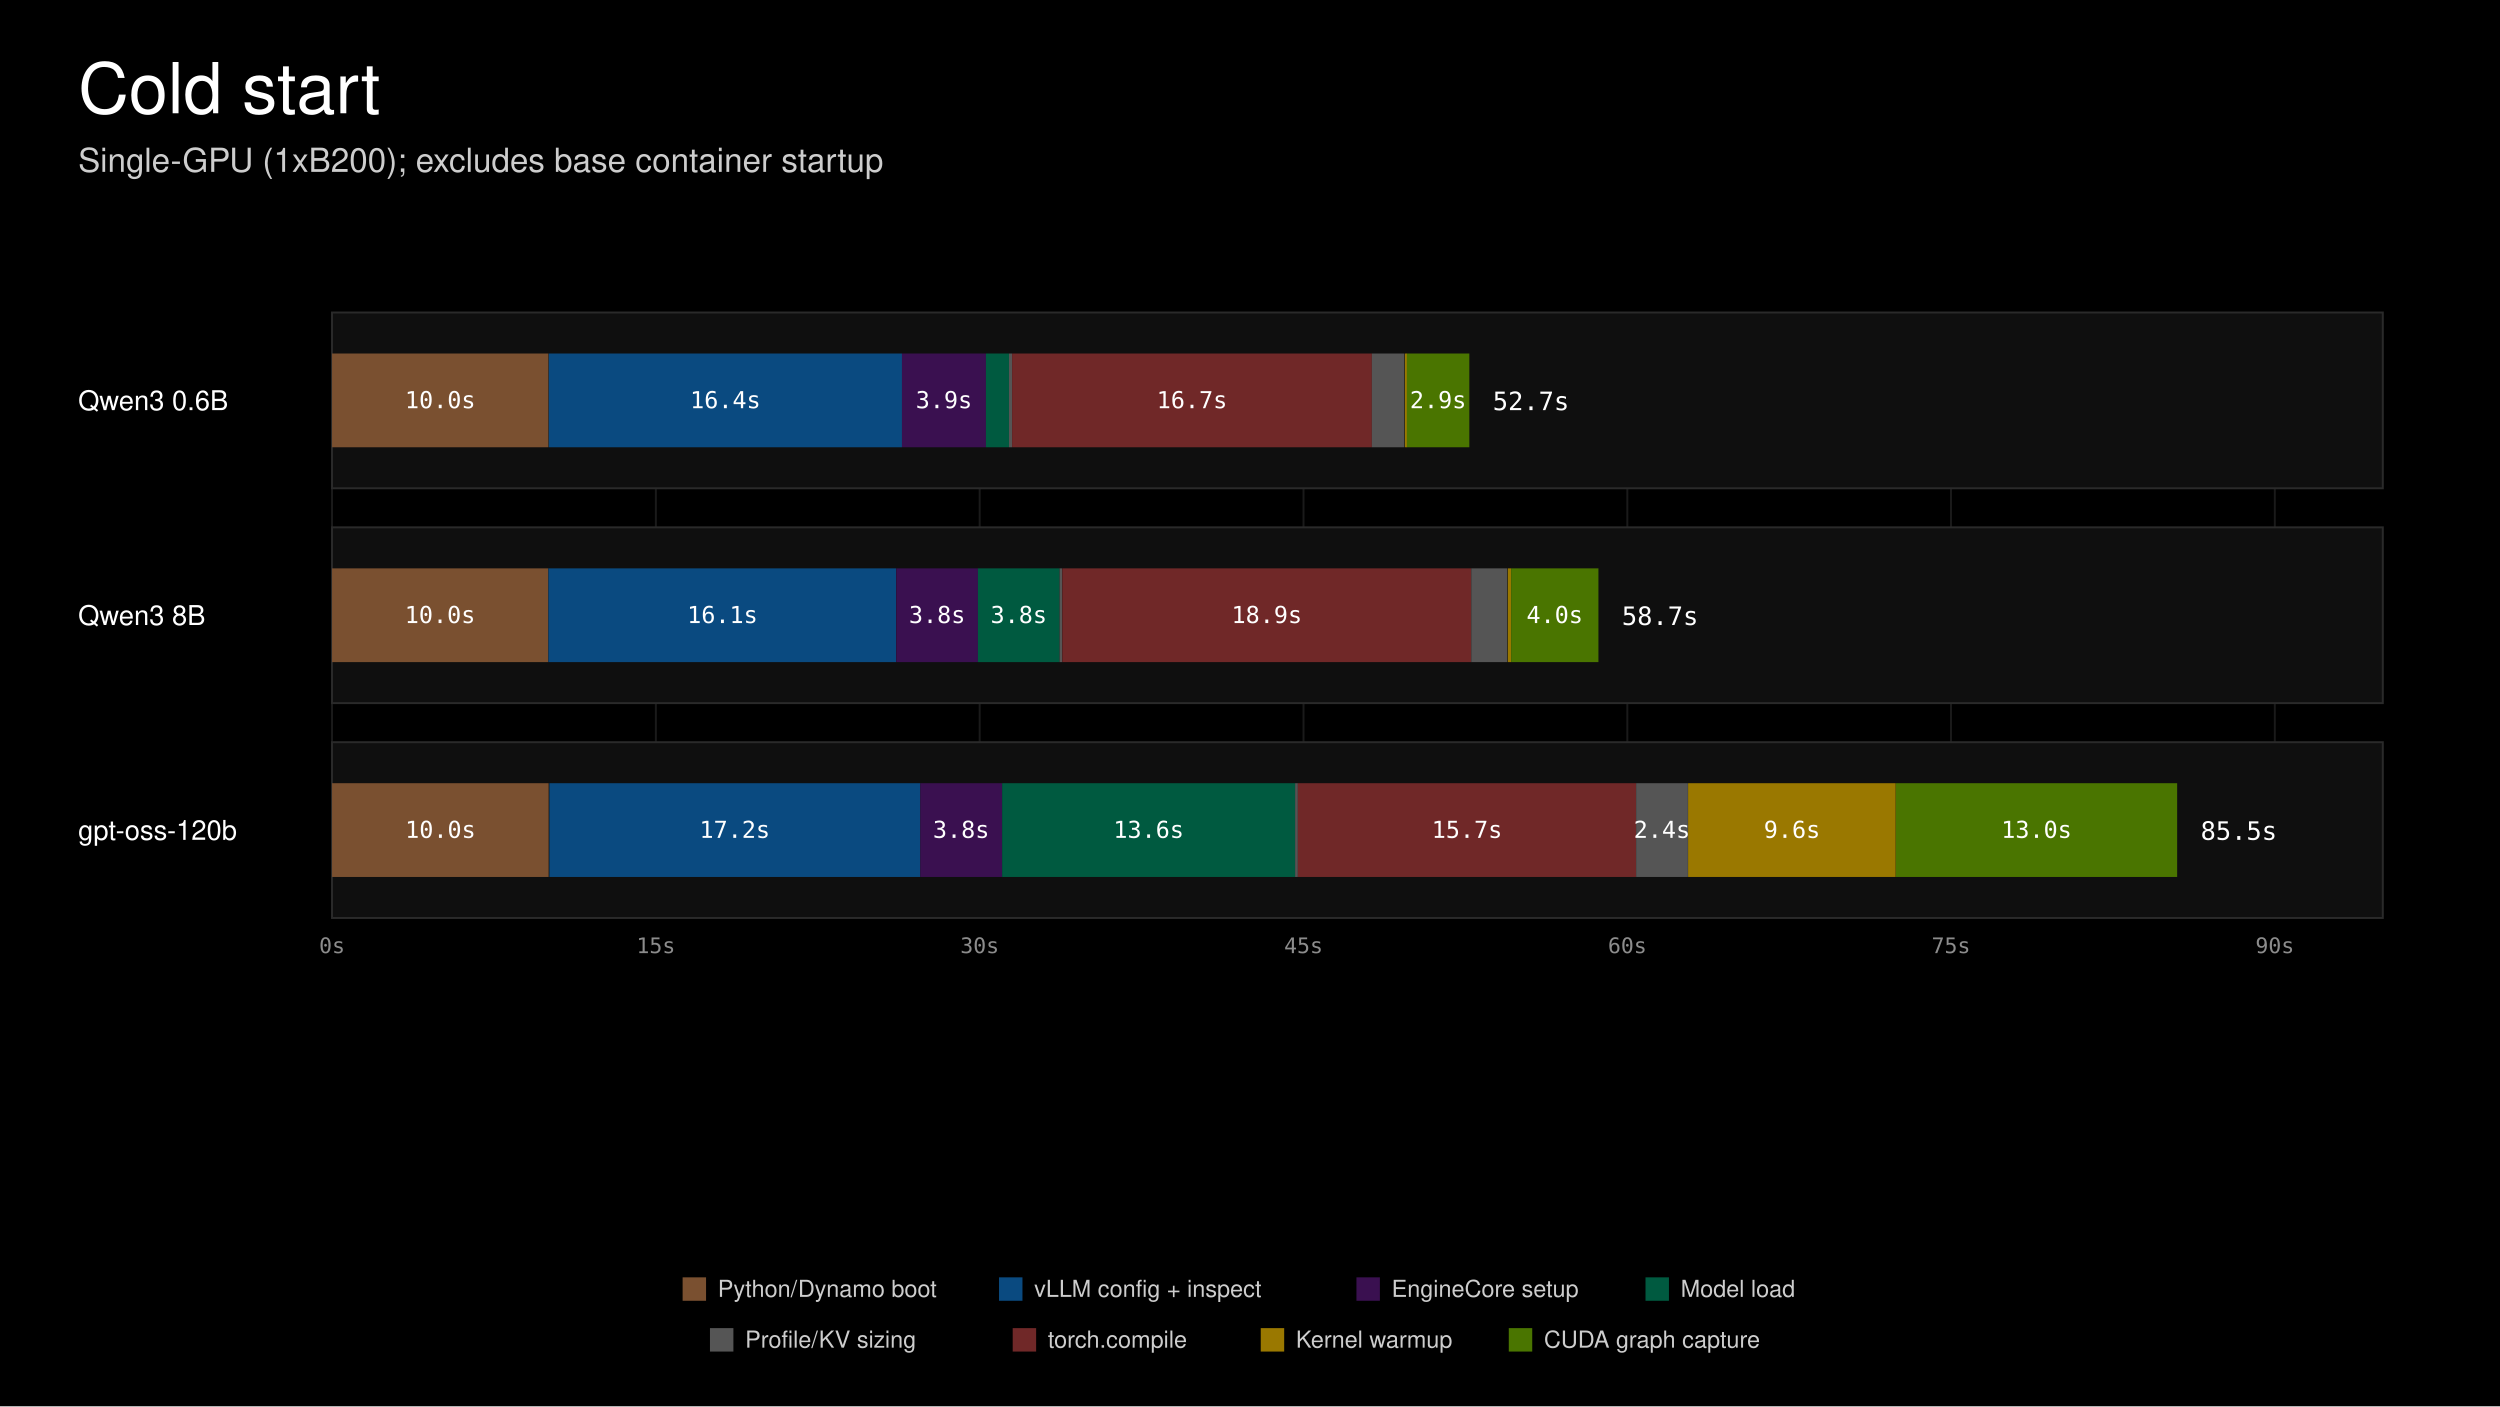
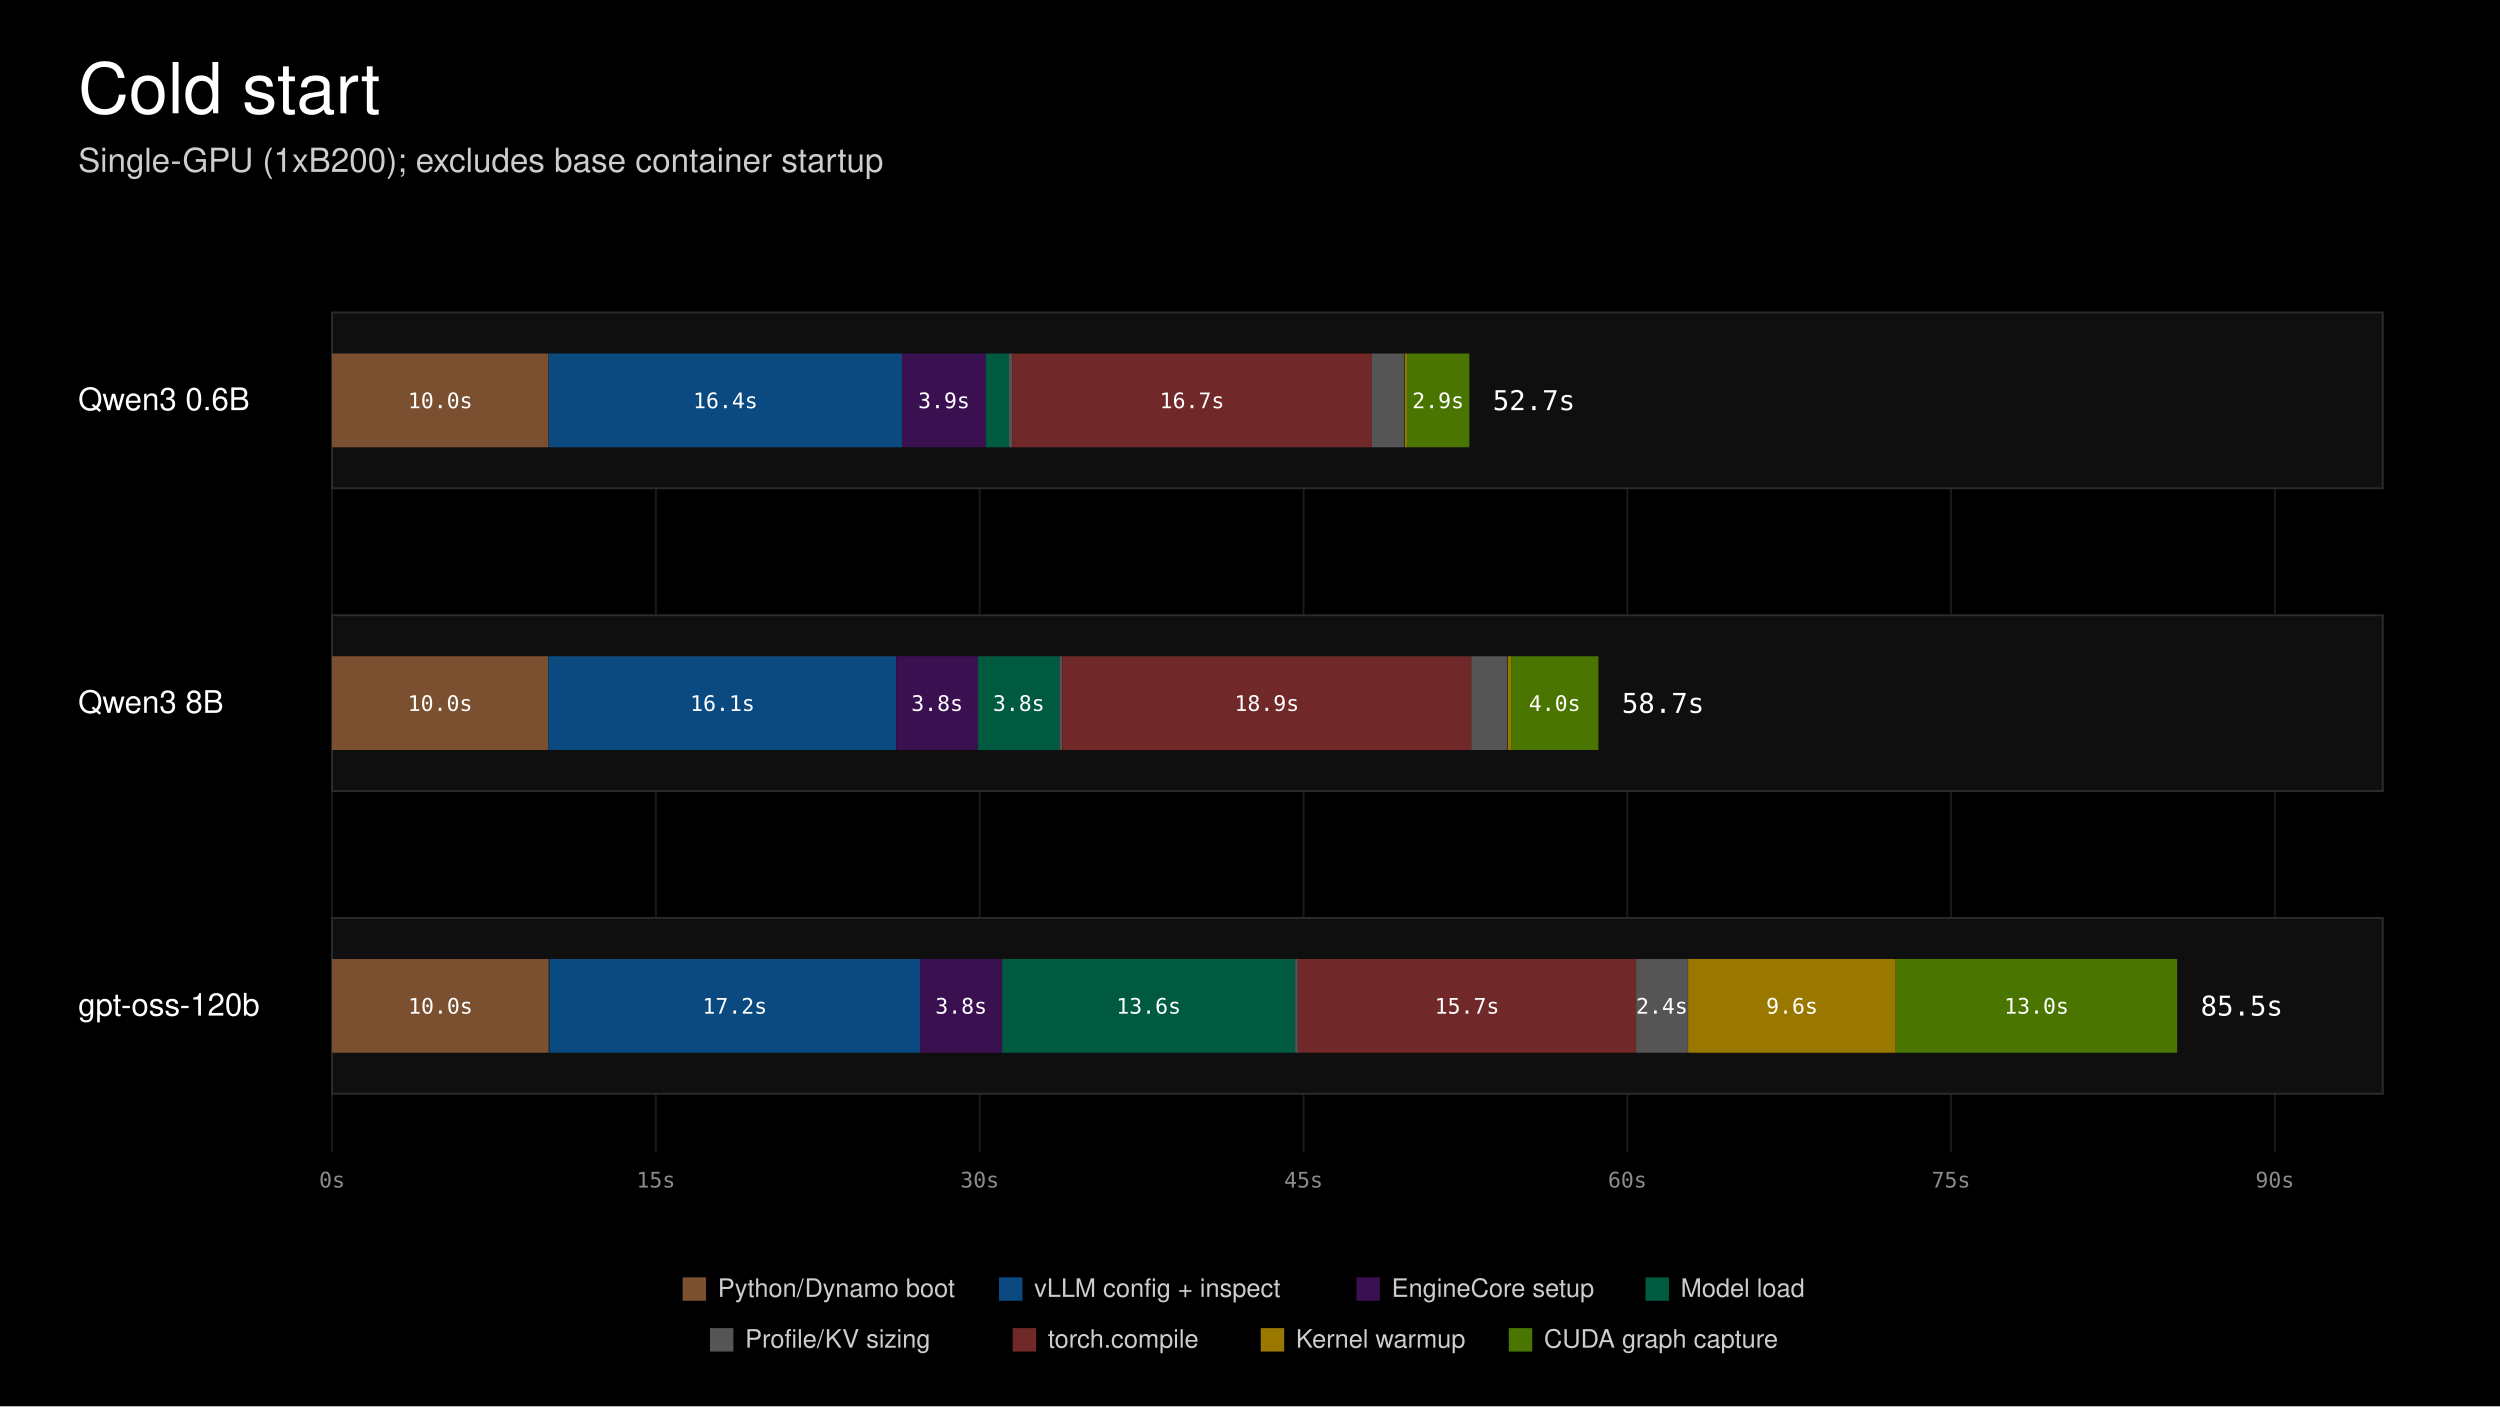
<svg xmlns="http://www.w3.org/2000/svg" width="1280" height="720" viewBox="0 0 1280 720">
  <rect width="1280" height="720" fill="#000000" />
  <style>
  .title { font-family: "Helvetica Neue", Helvetica, Geist, Arial, sans-serif; font-size: 36px; font-weight: 300; fill: #ffffff; }
  .subtitle { font-family: "Helvetica Neue", Helvetica, Geist, Arial, sans-serif; font-size: 17px; font-weight: 300; fill: #cdcdcd; }
-   .model { font-family: Geist, "Helvetica Neue", Helvetica, Arial, sans-serif; font-size: 14px; font-weight: 500; fill: #ffffff; }
+   .model { font-family: Geist, "Helvetica Neue", Helvetica, Arial, sans-serif; font-size: 16px; font-weight: 500; fill: #ffffff; }
  .phase { font-family: Geist, "Helvetica Neue", Helvetica, Arial, sans-serif; font-size: 12px; font-weight: 400; fill: #ffffff; }
-   .num { font-family: "Geist Mono", "SF Mono", Menlo, Consolas, monospace; font-size: 12px; font-weight: 500; fill: #ffffff; }
+   .num { font-family: "Geist Mono", "SF Mono", Menlo, Consolas, monospace; font-size: 11px; font-weight: 500; fill: #ffffff; }
  .num-dark { font-family: "Geist Mono", "SF Mono", Menlo, Consolas, monospace; font-size: 12px; font-weight: 500; fill: #000000; }
  .num-small { font-family: "Geist Mono", "SF Mono", Menlo, Consolas, monospace; font-size: 10px; font-weight: 400; fill: #cdcdcd; }
-   .total { font-family: "Geist Mono", "SF Mono", Menlo, Consolas, monospace; font-size: 13px; font-weight: 500; fill: #ffffff; }
+   .total { font-family: "Geist Mono", "SF Mono", Menlo, Consolas, monospace; font-size: 14px; font-weight: 500; fill: #ffffff; }
  .axis { font-family: "Geist Mono", "SF Mono", Menlo, Consolas, monospace; font-size: 11px; font-weight: 400; fill: #8c8c8c; }
-   .legend { font-family: Geist, "Helvetica Neue", Helvetica, Arial, sans-serif; font-size: 12px; font-weight: 400; fill: #cdcdcd; }
+   .legend { font-family: Geist, "Helvetica Neue", Helvetica, Arial, sans-serif; font-size: 13px; font-weight: 400; fill: #cdcdcd; }
</style>
  <text class="title" x="40" y="58">Cold start</text>
  <text class="subtitle" x="40" y="88">Single-GPU (1xB200); excludes base container startup</text>
-   <line x1="170.0" y1="160" x2="170.0" y2="470" stroke="#1a1a1a" stroke-width="1" />
-   <text class="axis" x="170.0" y="488" text-anchor="middle">0s</text>
-   <line x1="335.8" y1="160" x2="335.8" y2="470" stroke="#1a1a1a" stroke-width="1" />
-   <text class="axis" x="335.8" y="488" text-anchor="middle">15s</text>
-   <line x1="501.6" y1="160" x2="501.6" y2="470" stroke="#1a1a1a" stroke-width="1" />
-   <text class="axis" x="501.6" y="488" text-anchor="middle">30s</text>
-   <line x1="667.4" y1="160" x2="667.4" y2="470" stroke="#1a1a1a" stroke-width="1" />
-   <text class="axis" x="667.4" y="488" text-anchor="middle">45s</text>
-   <line x1="833.2" y1="160" x2="833.2" y2="470" stroke="#1a1a1a" stroke-width="1" />
-   <text class="axis" x="833.2" y="488" text-anchor="middle">60s</text>
-   <line x1="998.9" y1="160" x2="998.9" y2="470" stroke="#1a1a1a" stroke-width="1" />
-   <text class="axis" x="998.9" y="488" text-anchor="middle">75s</text>
-   <line x1="1164.7" y1="160" x2="1164.7" y2="470" stroke="#1a1a1a" stroke-width="1" />
-   <text class="axis" x="1164.7" y="488" text-anchor="middle">90s</text>
+   <line x1="170.0" y1="160" x2="170.0" y2="590" stroke="#1a1a1a" stroke-width="1" />
+   <text class="axis" x="170.0" y="608" text-anchor="middle">0s</text>
+   <line x1="335.8" y1="160" x2="335.8" y2="590" stroke="#1a1a1a" stroke-width="1" />
+   <text class="axis" x="335.8" y="608" text-anchor="middle">15s</text>
+   <line x1="501.6" y1="160" x2="501.6" y2="590" stroke="#1a1a1a" stroke-width="1" />
+   <text class="axis" x="501.6" y="608" text-anchor="middle">30s</text>
+   <line x1="667.4" y1="160" x2="667.4" y2="590" stroke="#1a1a1a" stroke-width="1" />
+   <text class="axis" x="667.4" y="608" text-anchor="middle">45s</text>
+   <line x1="833.2" y1="160" x2="833.2" y2="590" stroke="#1a1a1a" stroke-width="1" />
+   <text class="axis" x="833.2" y="608" text-anchor="middle">60s</text>
+   <line x1="998.9" y1="160" x2="998.9" y2="590" stroke="#1a1a1a" stroke-width="1" />
+   <text class="axis" x="998.9" y="608" text-anchor="middle">75s</text>
+   <line x1="1164.7" y1="160" x2="1164.7" y2="590" stroke="#1a1a1a" stroke-width="1" />
+   <text class="axis" x="1164.7" y="608" text-anchor="middle">90s</text>
  <text class="model" x="40" y="210.0">Qwen3 0.6B</text>
  <rect x="170" y="160" width="1050" height="90" fill="#0f0f0f" stroke="#2a2a2a" stroke-width="1" />
  <rect x="170.0" y="181.0" width="110.8" height="48" fill="#7a5030" />
  <text class="num" x="225.4" y="209.0" text-anchor="middle">10.0s</text>
  <rect x="281.0" y="181.0" width="180.8" height="48" fill="#0a4a80" />
  <text class="num" x="371.4" y="209.0" text-anchor="middle">16.4s</text>
  <rect x="461.8" y="181.0" width="43.0" height="48" fill="#3a1050" />
  <text class="num" x="483.3" y="209.0" text-anchor="middle">3.9s</text>
  <rect x="504.8" y="181.0" width="11.8" height="48" fill="#005a40" />
  <rect x="516.6" y="181.0" width="1.6" height="48" fill="#555555" />
  <rect x="518.2" y="181.0" width="184.2" height="48" fill="#702828" />
  <text class="num" x="610.3" y="209.0" text-anchor="middle">16.7s</text>
  <rect x="702.4" y="181.0" width="16.6" height="48" fill="#555555" />
  <rect x="719.3" y="181.0" width="1.1" height="48" fill="#9a7800" />
  <rect x="720.3" y="181.0" width="32.0" height="48" fill="#4a7500" />
  <text class="num" x="736.3" y="209.0" text-anchor="middle">2.9s</text>
  <text class="total" x="764.3" y="210.0">52.7s</text>
-   <text class="model" x="40" y="320.0">Qwen3 8B</text>
-   <rect x="170" y="270" width="1050" height="90" fill="#0f0f0f" stroke="#2a2a2a" stroke-width="1" />
-   <rect x="170.0" y="291.0" width="110.7" height="48" fill="#7a5030" />
-   <text class="num" x="225.3" y="319.0" text-anchor="middle">10.0s</text>
-   <rect x="280.8" y="291.0" width="178.0" height="48" fill="#0a4a80" />
-   <text class="num" x="369.9" y="319.0" text-anchor="middle">16.1s</text>
-   <rect x="458.9" y="291.0" width="41.8" height="48" fill="#3a1050" />
-   <text class="num" x="479.8" y="319.0" text-anchor="middle">3.8s</text>
-   <rect x="500.7" y="291.0" width="41.8" height="48" fill="#005a40" />
-   <text class="num" x="521.6" y="319.0" text-anchor="middle">3.8s</text>
-   <rect x="542.5" y="291.0" width="1.3" height="48" fill="#555555" />
-   <rect x="543.9" y="291.0" width="209.4" height="48" fill="#702828" />
-   <text class="num" x="648.6" y="319.0" text-anchor="middle">18.9s</text>
-   <rect x="753.3" y="291.0" width="18.4" height="48" fill="#555555" />
-   <rect x="772.0" y="291.0" width="1.7" height="48" fill="#9a7800" />
-   <rect x="773.7" y="291.0" width="44.7" height="48" fill="#4a7500" />
-   <text class="num" x="796.0" y="319.0" text-anchor="middle">4.0s</text>
-   <text class="total" x="830.4" y="320.0">58.7s</text>
-   <text class="model" x="40" y="430.0">gpt-oss-120b</text>
-   <rect x="170" y="380" width="1050" height="90" fill="#0f0f0f" stroke="#2a2a2a" stroke-width="1" />
-   <rect x="170.0" y="401.0" width="110.9" height="48" fill="#7a5030" />
-   <text class="num" x="225.5" y="429.0" text-anchor="middle">10.0s</text>
-   <rect x="281.3" y="401.0" width="189.9" height="48" fill="#0a4a80" />
-   <text class="num" x="376.2" y="429.0" text-anchor="middle">17.2s</text>
-   <rect x="471.2" y="401.0" width="41.9" height="48" fill="#3a1050" />
-   <text class="num" x="492.1" y="429.0" text-anchor="middle">3.8s</text>
-   <rect x="513.1" y="401.0" width="150.0" height="48" fill="#005a40" />
-   <text class="num" x="588.1" y="429.0" text-anchor="middle">13.6s</text>
-   <rect x="663.1" y="401.0" width="1.4" height="48" fill="#555555" />
-   <rect x="664.5" y="401.0" width="173.2" height="48" fill="#702828" />
-   <text class="num" x="751.1" y="429.0" text-anchor="middle">15.7s</text>
-   <rect x="837.7" y="401.0" width="26.5" height="48" fill="#555555" />
-   <text class="num" x="850.9" y="429.0" text-anchor="middle">2.4s</text>
-   <rect x="864.3" y="401.0" width="106.3" height="48" fill="#9a7800" />
-   <text class="num" x="917.5" y="429.0" text-anchor="middle">9.6s</text>
-   <rect x="970.7" y="401.0" width="144.0" height="48" fill="#4a7500" />
-   <text class="num" x="1042.7" y="429.0" text-anchor="middle">13.0s</text>
-   <text class="total" x="1126.7" y="430.0">85.5s</text>
+   <text class="model" x="40" y="365.0">Qwen3 8B</text>
+   <rect x="170" y="315.0" width="1050" height="90" fill="#0f0f0f" stroke="#2a2a2a" stroke-width="1" />
+   <rect x="170.0" y="336.0" width="110.7" height="48" fill="#7a5030" />
+   <text class="num" x="225.3" y="364.0" text-anchor="middle">10.0s</text>
+   <rect x="280.8" y="336.0" width="178.0" height="48" fill="#0a4a80" />
+   <text class="num" x="369.9" y="364.0" text-anchor="middle">16.1s</text>
+   <rect x="458.9" y="336.0" width="41.8" height="48" fill="#3a1050" />
+   <text class="num" x="479.8" y="364.0" text-anchor="middle">3.8s</text>
+   <rect x="500.7" y="336.0" width="41.8" height="48" fill="#005a40" />
+   <text class="num" x="521.6" y="364.0" text-anchor="middle">3.8s</text>
+   <rect x="542.5" y="336.0" width="1.3" height="48" fill="#555555" />
+   <rect x="543.9" y="336.0" width="209.4" height="48" fill="#702828" />
+   <text class="num" x="648.6" y="364.0" text-anchor="middle">18.9s</text>
+   <rect x="753.3" y="336.0" width="18.4" height="48" fill="#555555" />
+   <rect x="772.0" y="336.0" width="1.7" height="48" fill="#9a7800" />
+   <rect x="773.7" y="336.0" width="44.7" height="48" fill="#4a7500" />
+   <text class="num" x="796.0" y="364.0" text-anchor="middle">4.0s</text>
+   <text class="total" x="830.4" y="365.0">58.7s</text>
+   <text class="model" x="40" y="520.0">gpt-oss-120b</text>
+   <rect x="170" y="470.0" width="1050" height="90" fill="#0f0f0f" stroke="#2a2a2a" stroke-width="1" />
+   <rect x="170.0" y="491.0" width="110.9" height="48" fill="#7a5030" />
+   <text class="num" x="225.5" y="519.0" text-anchor="middle">10.0s</text>
+   <rect x="281.3" y="491.0" width="189.9" height="48" fill="#0a4a80" />
+   <text class="num" x="376.2" y="519.0" text-anchor="middle">17.2s</text>
+   <rect x="471.2" y="491.0" width="41.9" height="48" fill="#3a1050" />
+   <text class="num" x="492.1" y="519.0" text-anchor="middle">3.8s</text>
+   <rect x="513.1" y="491.0" width="150.0" height="48" fill="#005a40" />
+   <text class="num" x="588.1" y="519.0" text-anchor="middle">13.6s</text>
+   <rect x="663.1" y="491.0" width="1.4" height="48" fill="#555555" />
+   <rect x="664.5" y="491.0" width="173.2" height="48" fill="#702828" />
+   <text class="num" x="751.1" y="519.0" text-anchor="middle">15.7s</text>
+   <rect x="837.7" y="491.0" width="26.5" height="48" fill="#555555" />
+   <text class="num" x="850.9" y="519.0" text-anchor="middle">2.4s</text>
+   <rect x="864.3" y="491.0" width="106.3" height="48" fill="#9a7800" />
+   <text class="num" x="917.5" y="519.0" text-anchor="middle">9.6s</text>
+   <rect x="970.7" y="491.0" width="144.0" height="48" fill="#4a7500" />
+   <text class="num" x="1042.7" y="519.0" text-anchor="middle">13.0s</text>
+   <text class="total" x="1126.7" y="520.0">85.5s</text>
  <rect x="349.5" y="654" width="12" height="12" fill="#7a5030" />
  <text class="legend" x="367.5" y="664">Python/Dynamo boot</text>
  <rect x="511.5" y="654" width="12" height="12" fill="#0a4a80" />
  <text class="legend" x="529.5" y="664">vLLM config + inspect</text>
  <rect x="694.5" y="654" width="12" height="12" fill="#3a1050" />
  <text class="legend" x="712.5" y="664">EngineCore setup</text>
  <rect x="842.5" y="654" width="12" height="12" fill="#005a40" />
  <text class="legend" x="860.5" y="664">Model load</text>
  <rect x="363.5" y="680" width="12" height="12" fill="#555555" />
  <text class="legend" x="381.5" y="690">Profile/KV sizing</text>
  <rect x="518.5" y="680" width="12" height="12" fill="#702828" />
  <text class="legend" x="536.5" y="690">torch.compile</text>
  <rect x="645.5" y="680" width="12" height="12" fill="#9a7800" />
  <text class="legend" x="663.5" y="690">Kernel warmup</text>
  <rect x="772.5" y="680" width="12" height="12" fill="#4a7500" />
  <text class="legend" x="790.5" y="690">CUDA graph capture</text>
</svg>
